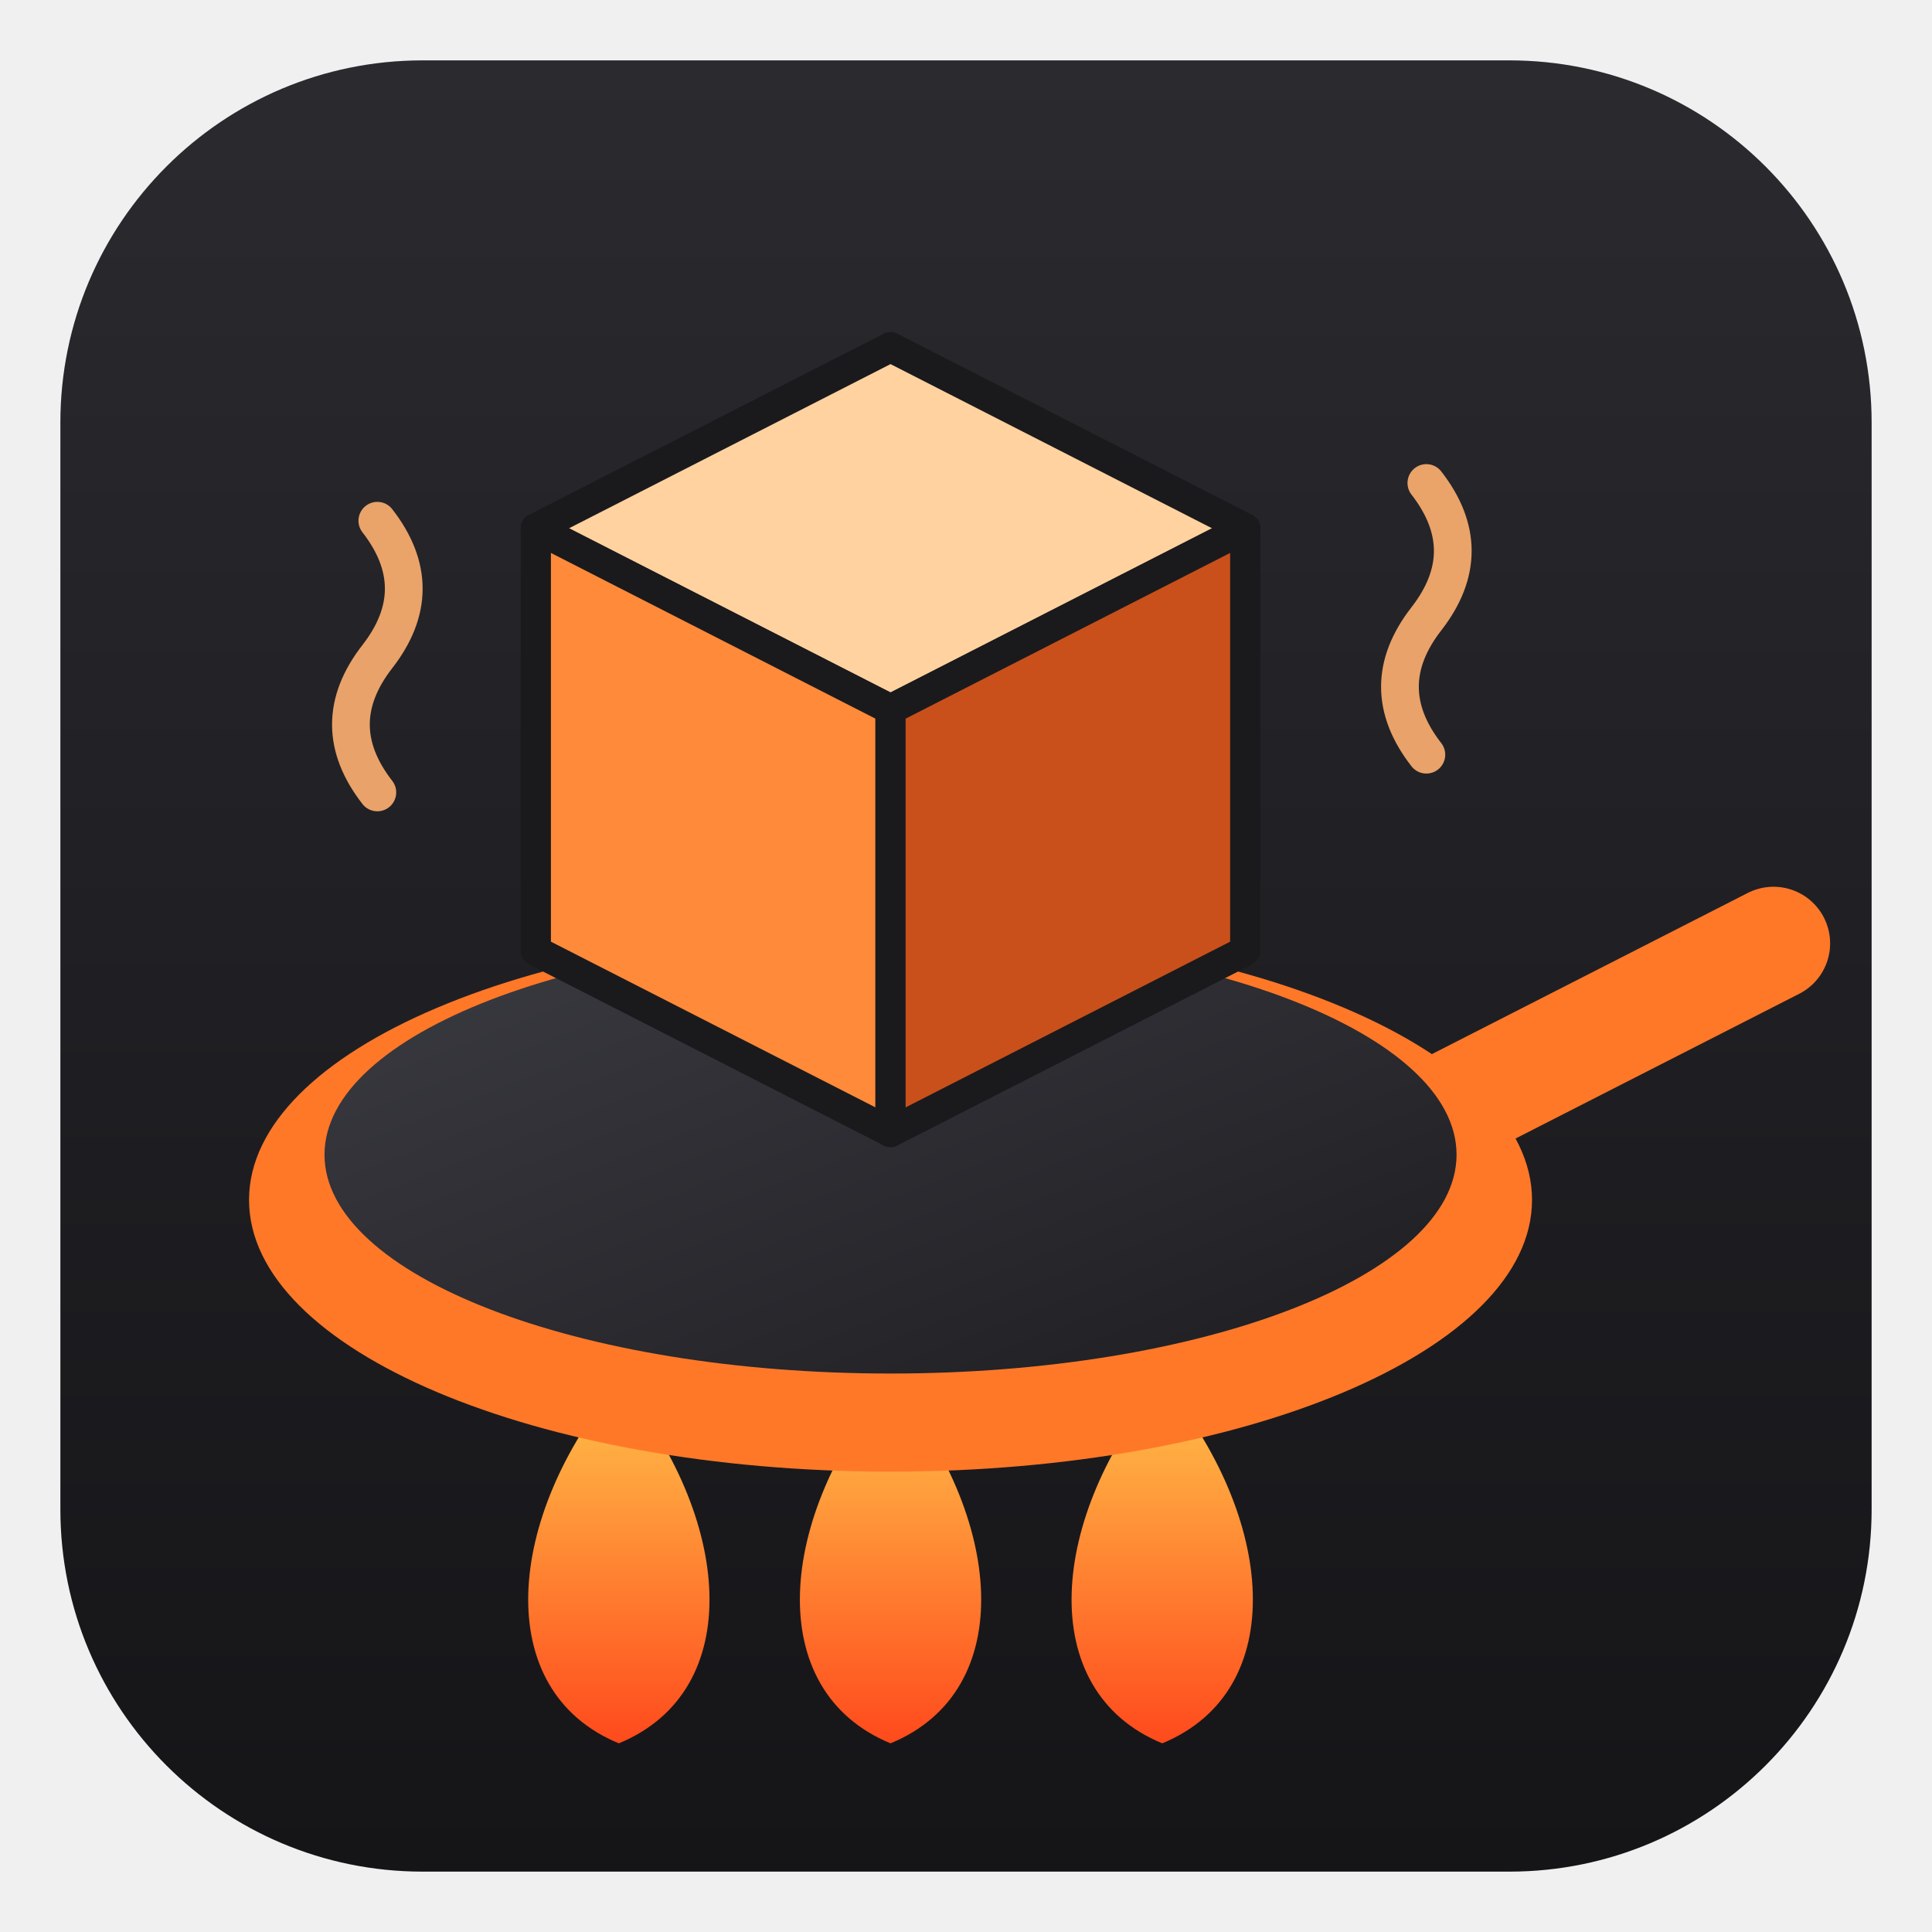
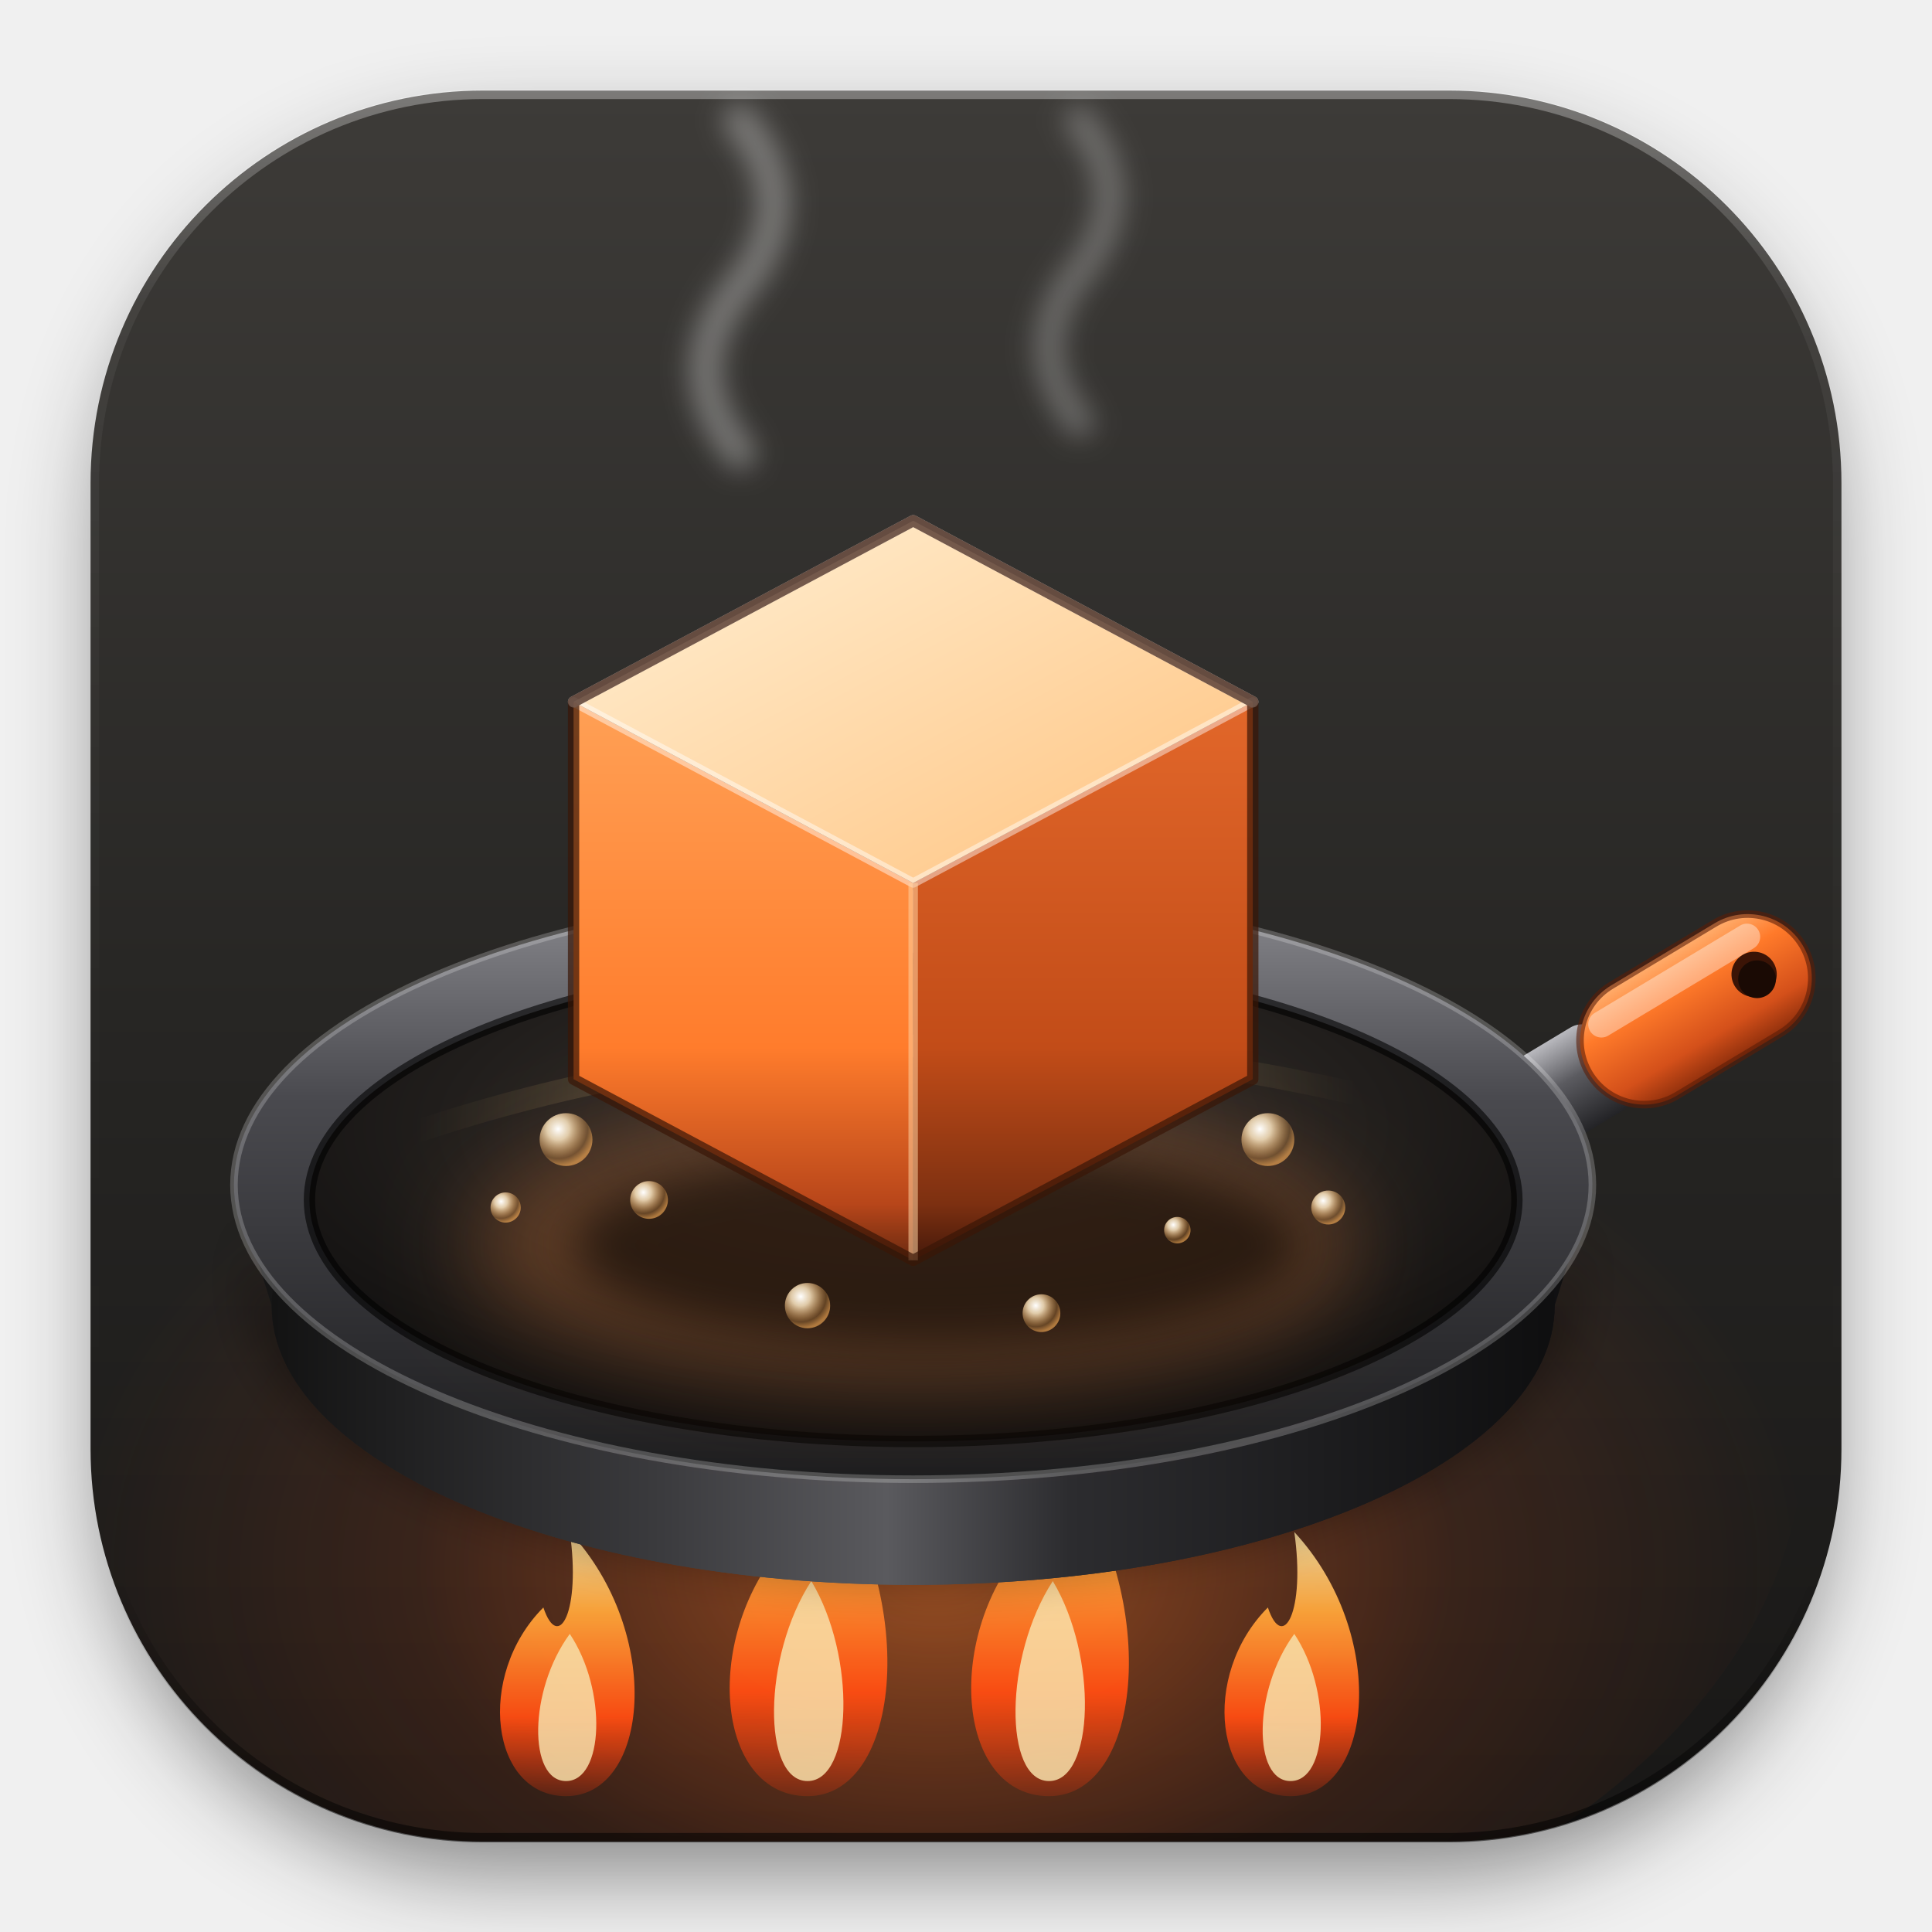
<svg xmlns="http://www.w3.org/2000/svg" width="512" height="512" viewBox="0 0 512 512">
  <defs>
-     <linearGradient id="bg" x1="0" y1="0" x2="0" y2="1">
-       <stop offset="0" stop-color="#2a2a2f" />
-       <stop offset="1" stop-color="#151518" />
+     <linearGradient id="tile" x1="0" y1="0" x2="0" y2="1">
+       <stop offset="0" stop-color="#3d3b38" />
+       <stop offset="0.55" stop-color="#262523" />
+       <stop offset="1" stop-color="#181716" />
    </linearGradient>
-     <linearGradient id="pan" x1="0" y1="0" x2="1" y2="1">
-       <stop offset="0" stop-color="#3b3b42" />
-       <stop offset="1" stop-color="#1d1d21" />
+     <linearGradient id="tileEdge" x1="0" y1="0" x2="0" y2="1">
+       <stop offset="0" stop-color="#fff" stop-opacity="0.32" />
+       <stop offset="0.12" stop-color="#fff" stop-opacity="0.06" />
+       <stop offset="0.85" stop-color="#000" stop-opacity="0" />
+       <stop offset="1" stop-color="#000" stop-opacity="0.55" />
    </linearGradient>
+     <radialGradient id="heat" cx="0.5" cy="0.62" r="0.5">
+       <stop offset="0" stop-color="#ff7a2a" stop-opacity="0.55" />
+       <stop offset="0.6" stop-color="#ff5a1a" stop-opacity="0.12" />
+       <stop offset="1" stop-color="#ff5a1a" stop-opacity="0" />
+     </radialGradient>
+     <filter id="soft" x="-50%" y="-50%" width="200%" height="200%">
+       <feGaussianBlur stdDeviation="6" />
+     </filter>
+     <filter id="softer" x="-50%" y="-50%" width="200%" height="200%">
+       <feGaussianBlur stdDeviation="12" />
+     </filter>
+     <filter id="wisp" x="-50%" y="-50%" width="200%" height="200%">
+       <feGaussianBlur stdDeviation="3.5" />
+     </filter>
    <linearGradient id="flame" x1="0" y1="1" x2="0" y2="0">
-       <stop offset="0" stop-color="#ff4a1c" />
-       <stop offset="1" stop-color="#ffc24a" />
+       <stop offset="0" stop-color="#ff3a0a" stop-opacity="0.2" />
+       <stop offset="0.3" stop-color="#ff4d12" />
+       <stop offset="0.7" stop-color="#ffa63a" />
+       <stop offset="1" stop-color="#ffe7a6" stop-opacity="0.9" />
    </linearGradient>
+     <linearGradient id="panWall" x1="0" y1="0" x2="1" y2="0">
+       <stop offset="0" stop-color="#121212" />
+       <stop offset="0.3" stop-color="#3a3a3d" />
+       <stop offset="0.48" stop-color="#5a5a5e" />
+       <stop offset="0.62" stop-color="#2c2c2f" />
+       <stop offset="1" stop-color="#0e0e0f" />
+     </linearGradient>
+     <linearGradient id="rim" x1="0" y1="0" x2="0" y2="1">
+       <stop offset="0" stop-color="#8b8b90" />
+       <stop offset="0.35" stop-color="#4a4a4f" />
+       <stop offset="1" stop-color="#1c1c1e" />
+     </linearGradient>
+     <radialGradient id="panInside" cx="0.5" cy="0.35" r="0.7">
+       <stop offset="0" stop-color="#3b3430" />
+       <stop offset="0.55" stop-color="#211e1c" />
+       <stop offset="1" stop-color="#0d0c0c" />
+     </radialGradient>
+     <linearGradient id="oil" x1="0" y1="0" x2="1" y2="0">
+       <stop offset="0" stop-color="#ffcf7a" stop-opacity="0" />
+       <stop offset="0.5" stop-color="#ffd890" stop-opacity="0.35" />
+       <stop offset="1" stop-color="#ffcf7a" stop-opacity="0" />
+     </linearGradient>
+     <linearGradient id="neck" x1="0" y1="0" x2="0" y2="1">
+       <stop offset="0" stop-color="#b9b9be" />
+       <stop offset="0.45" stop-color="#5b5b60" />
+       <stop offset="1" stop-color="#232326" />
+     </linearGradient>
+     <linearGradient id="grip" x1="0" y1="0" x2="0" y2="1">
+       <stop offset="0" stop-color="#ffb070" />
+       <stop offset="0.3" stop-color="#ff7a2a" />
+       <stop offset="0.75" stop-color="#d4501a" />
+       <stop offset="1" stop-color="#8f2f0c" />
+     </linearGradient>
+     <linearGradient id="top" x1="0" y1="0" x2="1" y2="1">
+       <stop offset="0" stop-color="#fff1d6" />
+       <stop offset="1" stop-color="#ffc27e" />
+     </linearGradient>
+     <linearGradient id="left" x1="0" y1="0" x2="0" y2="1">
+       <stop offset="0" stop-color="#ffa055" />
+       <stop offset="0.62" stop-color="#ff7c2c" />
+       <stop offset="0.9" stop-color="#b8461a" />
+       <stop offset="1" stop-color="#6b2a10" />
+     </linearGradient>
+     <linearGradient id="right" x1="0" y1="0" x2="0" y2="1">
+       <stop offset="0" stop-color="#e2672a" />
+       <stop offset="0.62" stop-color="#c24c18" />
+       <stop offset="0.9" stop-color="#7d3011" />
+       <stop offset="1" stop-color="#45190a" />
+     </linearGradient>
+     <radialGradient id="bubble" cx="0.35" cy="0.3" r="0.7">
+       <stop offset="0" stop-color="#ffffff" />
+       <stop offset="0.3" stop-color="#ffe9c4" stop-opacity="0.85" />
+       <stop offset="0.8" stop-color="#ffb35a" stop-opacity="0.25" />
+       <stop offset="1" stop-color="#ffb35a" stop-opacity="0.6" />
+     </radialGradient>
+     <clipPath id="tileClip">
+       <rect x="24" y="24" width="464" height="464" rx="104" />
+     </clipPath>
  </defs>
-   <rect x="16" y="16" width="480" height="480" rx="96" fill="url(#bg)" />
-   <path d="M164 462 c -34 -14 -30 -60 0 -96 c 30 36 34 82 0 96 z" fill="url(#flame)" />
-   <path d="M236 462 c -34 -14 -30 -60 0 -96 c 30 36 34 82 0 96 z" fill="url(#flame)" />
-   <path d="M308 462 c -34 -14 -30 -60 0 -96 c 30 36 34 82 0 96 z" fill="url(#flame)" />
-   <path d="M372 300 L470 250" stroke="#ff7828" stroke-width="30" stroke-linecap="round" />
-   <ellipse cx="236" cy="318" rx="170" ry="72" fill="#ff7828" />
-   <ellipse cx="236" cy="306" rx="150" ry="58" fill="url(#pan)" />
-   <g stroke="#1a1a1d" stroke-width="8" stroke-linejoin="round">
-     <path d="M236 92 L330 140 L236 188 L142 140 Z" fill="#ffd2a0" />
-     <path d="M142 140 L236 188 L236 300 L142 252 Z" fill="#ff8a3a" />
-     <path d="M330 140 L236 188 L236 300 L330 252 Z" fill="#c9501a" />
+   <rect x="28" y="36" width="456" height="460" rx="104" fill="#000" opacity="0.45" filter="url(#softer)" />
+   <rect x="24" y="24" width="464" height="464" rx="104" fill="url(#tile)" />
+   <g clip-path="url(#tileClip)">
+     <ellipse cx="248" cy="380" rx="230" ry="150" fill="url(#heat)" />
+     <g opacity="0.95">
+       <path d="M150 476 C 130 476, 126 444, 144 426 C 148 438, 154 427, 151 406 C 176 433, 172 476, 150 476 z" fill="url(#flame)" />
+       <path d="M150 472 C 140 472, 140 448, 151 433 C 161 448, 160 472, 150 472 z" fill="#ffe9b0" opacity="0.85" />
+       <path d="M214 476 C 190 476, 186 435, 207 410 C 212 425, 219 412, 215 384 C 244 419, 240 476, 214 476 z" fill="url(#flame)" />
+       <path d="M214 472 C 202 472, 202 439, 215 419 C 227 439, 226 472, 214 472 z" fill="#ffe9b0" opacity="0.85" />
+       <path d="M278 476 C 254 476, 250 435, 271 410 C 276 425, 283 412, 279 384 C 308 419, 304 476, 278 476 z" fill="url(#flame)" />
+       <path d="M278 472 C 266 472, 266 439, 279 419 C 291 439, 290 472, 278 472 z" fill="#ffe9b0" opacity="0.85" />
+       <path d="M342 476 C 322 476, 318 444, 336 426 C 340 438, 346 427, 343 406 C 368 433, 364 476, 342 476 z" fill="url(#flame)" />
+       <path d="M342 472 C 332 472, 332 448, 343 433 C 353 448, 352 472, 342 472 z" fill="#ffe9b0" opacity="0.85" />
+     </g>
  </g>
-   <g stroke="#ffb070" stroke-width="10" stroke-linecap="round" fill="none" opacity="0.9">
-     <path d="M100 210 q-14 -18 0 -36 q14 -18 0 -36" />
-     <path d="M378 200 q-14 -18 0 -36 q14 -18 0 -36" />
+   <path d="M60 312 a 182 80 0 0 0 364 0 l -6 30 a 176 76 0 0 1 -352 0 z" fill="#000" opacity="0.35" filter="url(#soft)" />
+   <path d="M62 314 L 72 346 A 170 74 0 0 0 412 346 L 422 314 Z" fill="url(#panWall)" />
+   <ellipse cx="242" cy="346" rx="170" ry="74" fill="url(#panWall)" />
+   <g transform="translate(392 302) rotate(-31)">
+     <rect x="-6" y="-13" width="48" height="26" rx="6" fill="url(#neck)" />
+     <circle cx="10" cy="0" r="4" fill="#d9d9de" />
+     <circle cx="10" cy="0" r="4" fill="none" stroke="#1a1a1c" stroke-width="1.5" />
+     <rect x="34" y="-17" width="66" height="34" rx="17" fill="url(#grip)" />
+     <rect x="40" y="-13" width="52" height="7" rx="3.5" fill="#fff" opacity="0.38" />
+     <rect x="34" y="-17" width="66" height="34" rx="17" fill="none" stroke="#5a1d07" stroke-opacity="0.6" stroke-width="2" />
+     <circle cx="85" cy="0" r="6" fill="#3b1406" />
+     <circle cx="85" cy="1.5" r="5" fill="#1a0a04" />
  </g>
+   <ellipse cx="242" cy="314" rx="180" ry="78" fill="url(#rim)" />
+   <ellipse cx="242" cy="314" rx="180" ry="78" fill="none" stroke="#fff" stroke-opacity="0.22" stroke-width="2" />
+   <ellipse cx="242" cy="318" rx="160" ry="64" fill="url(#panInside)" />
+   <ellipse cx="242" cy="318" rx="160" ry="64" fill="none" stroke="#000" stroke-opacity="0.6" stroke-width="3" />
+   <ellipse cx="242" cy="330" rx="118" ry="38" fill="#ff8a3a" opacity="0.28" filter="url(#softer)" />
+   <ellipse cx="248" cy="330" rx="96" ry="26" fill="#000" opacity="0.55" filter="url(#soft)" />
+   <path d="M110 300 q 120 -40 250 -10" stroke="url(#oil)" stroke-width="6" fill="none" stroke-linecap="round" />
+   <g stroke-linejoin="round">
+     <path d="M152 186 L242 234 L242 334 L152 286 Z" fill="url(#left)" />
+     <path d="M332 186 L242 234 L242 334 L332 286 Z" fill="url(#right)" />
+     <path d="M242 138 L332 186 L242 234 L152 186 Z" fill="url(#top)" />
+     <path d="M152 186 L242 138 L332 186" fill="none" stroke="#fff" stroke-opacity="0.75" stroke-width="3" stroke-linecap="round" />
+     <path d="M152 186 L242 234 L332 186" fill="none" stroke="#fff" stroke-opacity="0.45" stroke-width="2.5" stroke-linecap="round" />
+     <path d="M242 234 L242 334" fill="none" stroke="#ffd2a0" stroke-opacity="0.55" stroke-width="2.5" />
+     <path d="M152 186 L242 138 L332 186 L332 286 L242 334 L152 286 Z" fill="none" stroke="#3a1606" stroke-opacity="0.7" stroke-width="3" />
+   </g>
+   <g>
+     <circle cx="150" cy="302" r="7" fill="url(#bubble)" />
+     <circle cx="172" cy="318" r="5" fill="url(#bubble)" />
+     <circle cx="134" cy="320" r="4" fill="url(#bubble)" />
+     <circle cx="214" cy="346" r="6" fill="url(#bubble)" />
+     <circle cx="276" cy="348" r="5" fill="url(#bubble)" />
+     <circle cx="336" cy="302" r="7" fill="url(#bubble)" />
+     <circle cx="352" cy="320" r="4.5" fill="url(#bubble)" />
+     <circle cx="312" cy="326" r="3.5" fill="url(#bubble)" />
+   </g>
+   <g fill="none" stroke="#fff" stroke-linecap="round" filter="url(#wisp)">
+     <path d="M196 120 q -18 -22 0 -44 q 18 -22 0 -44" stroke-width="9" stroke-opacity="0.32" />
+     <path d="M286 112 q -16 -20 0 -40 q 16 -20 0 -40" stroke-width="8" stroke-opacity="0.26" />
+   </g>
+   <rect x="25" y="25" width="462" height="462" rx="103" fill="none" stroke="url(#tileEdge)" stroke-width="2.5" />
</svg>
